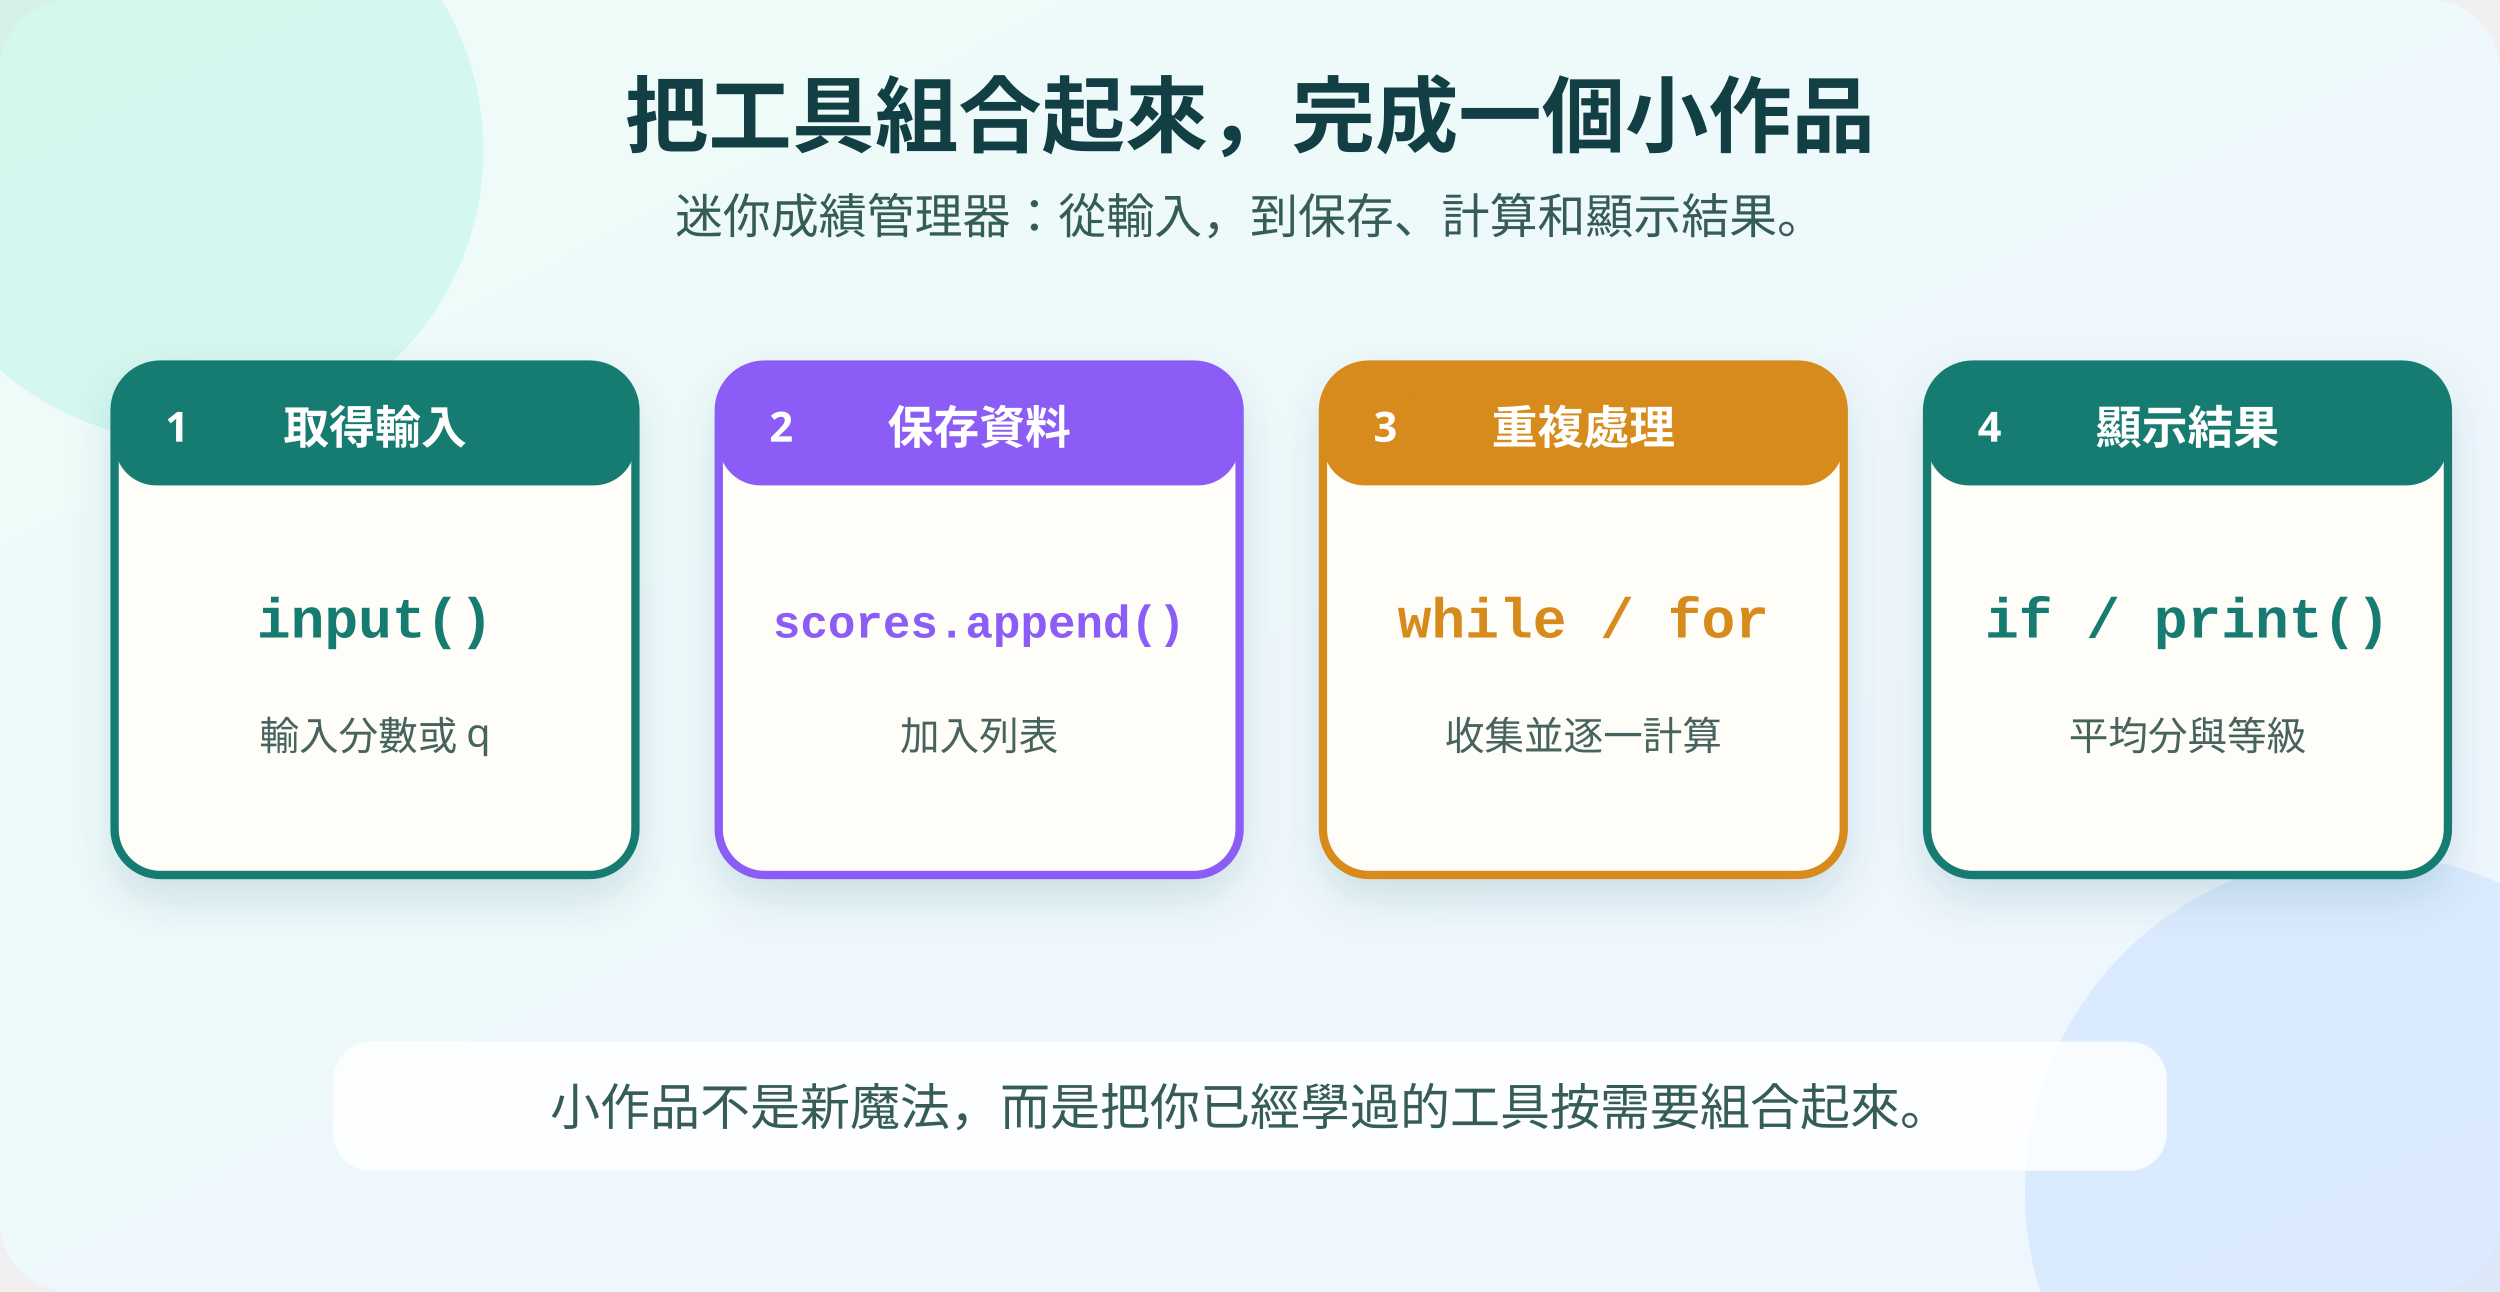
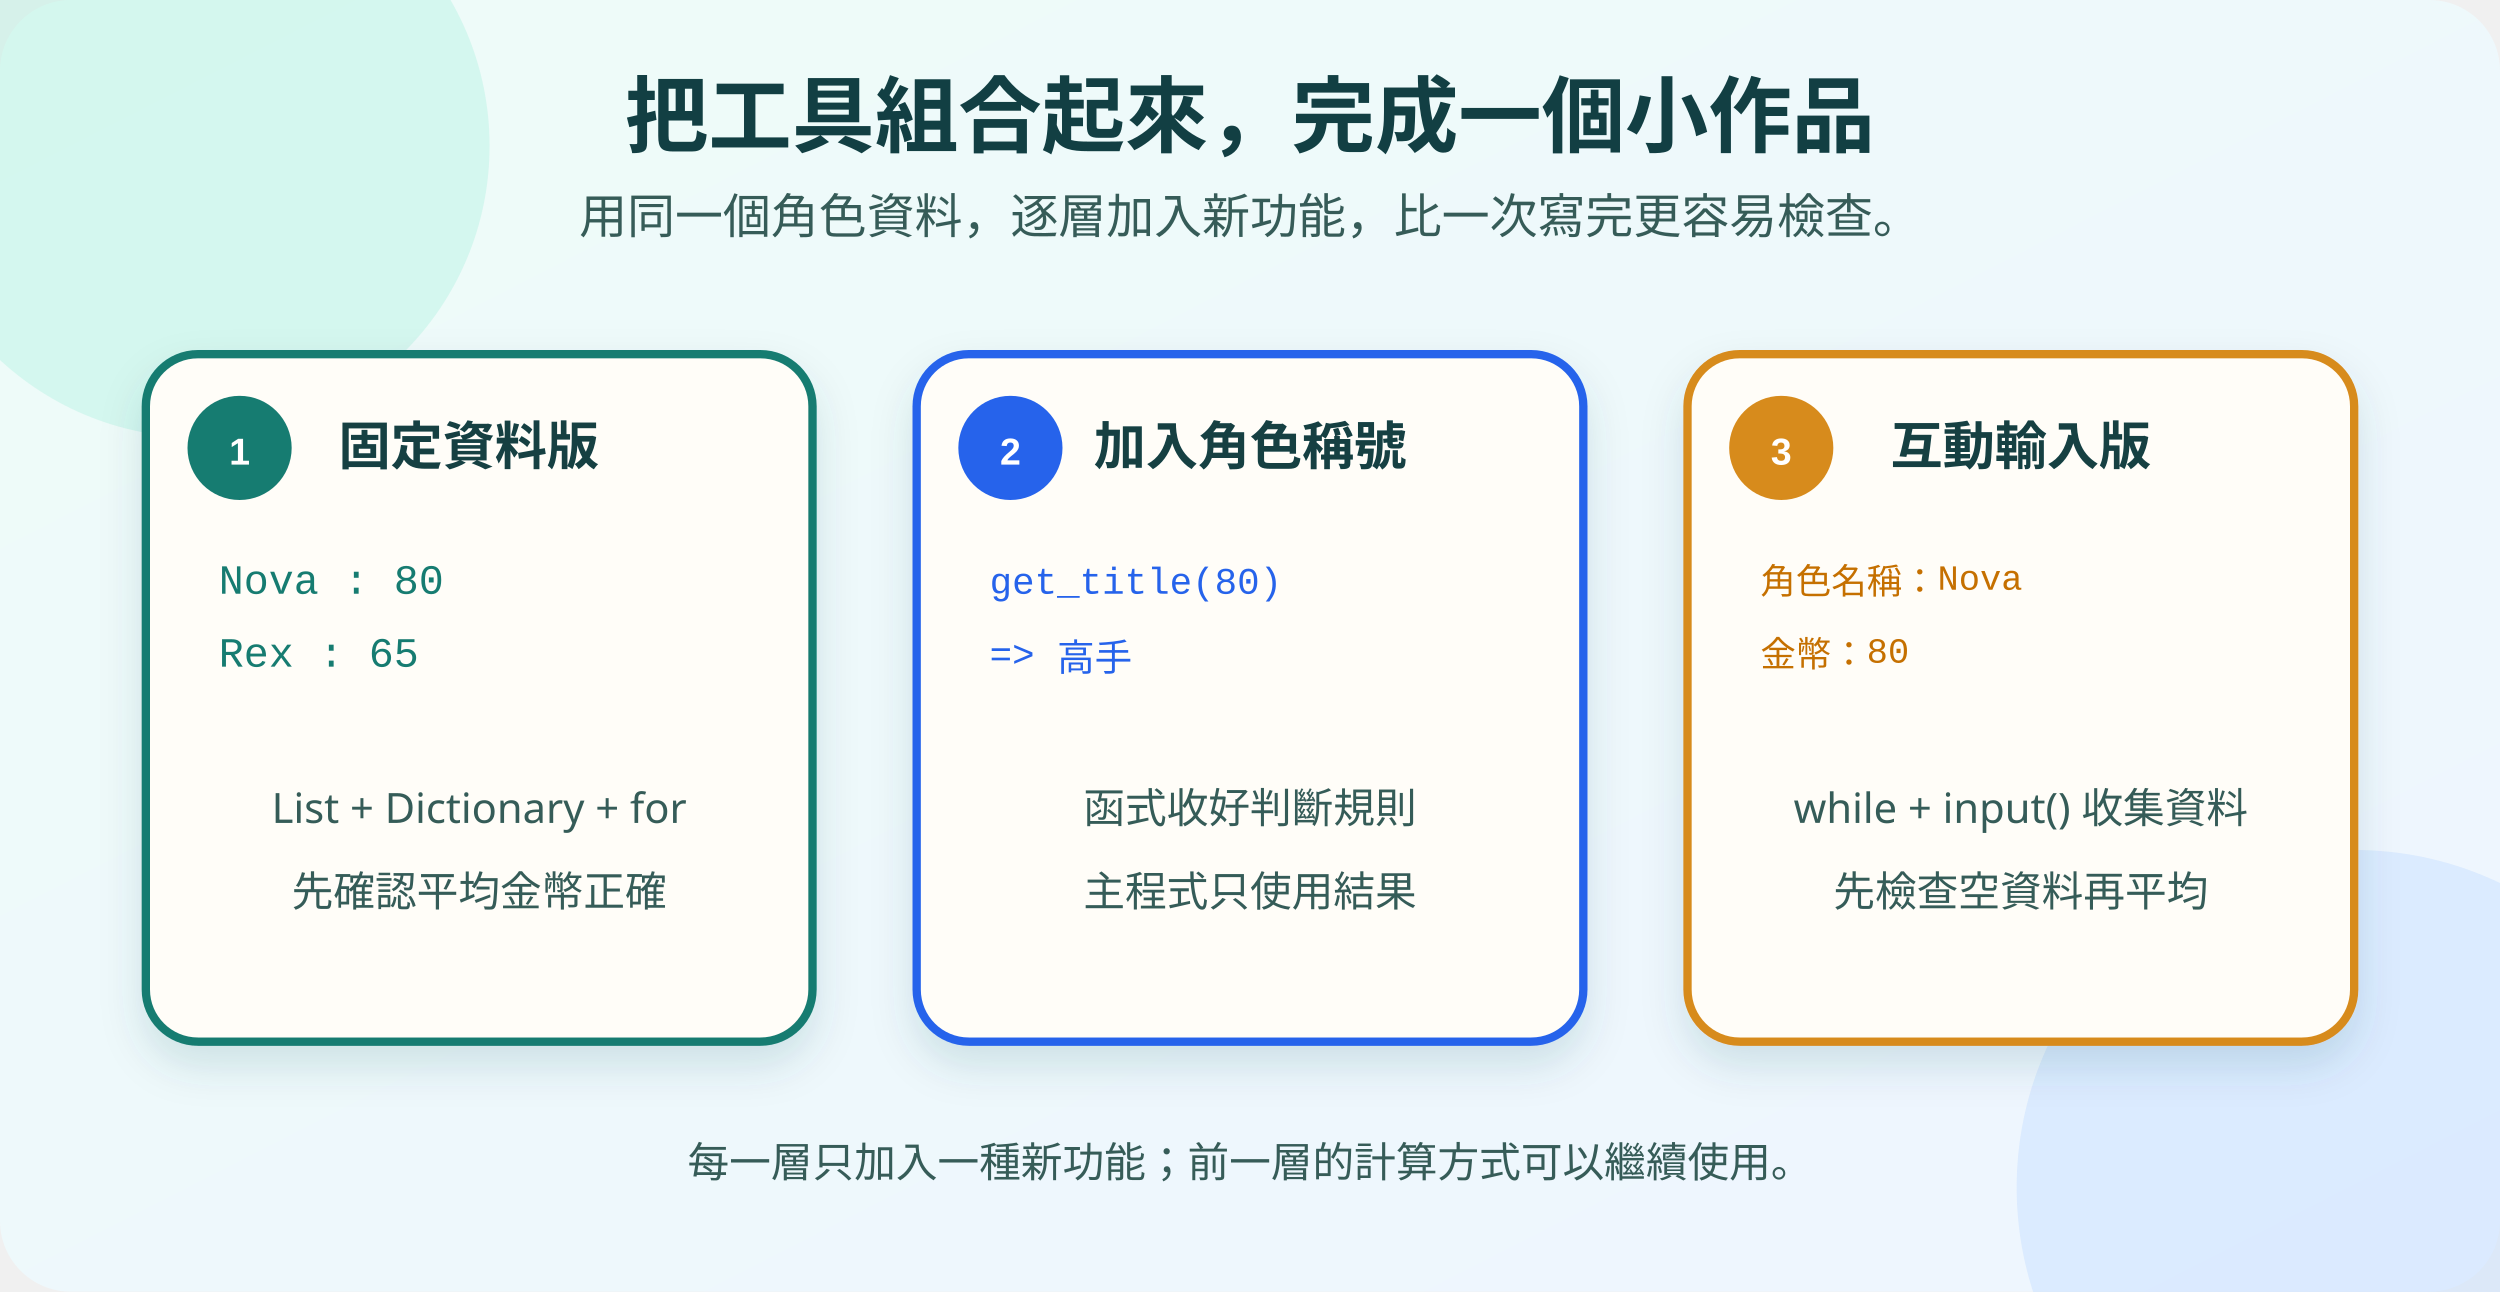
<svg xmlns="http://www.w3.org/2000/svg" width="1200" height="620" viewBox="0 0 1200 620" role="img" aria-labelledby="title desc">
  <defs>
    <linearGradient id="bg" x1="0" y1="0" x2="1" y2="1">
      <stop stop-color="#eefcf8" />
      <stop offset="1" stop-color="#eef5ff" />
    </linearGradient>
    <filter id="shadow" x="-15%" y="-20%" width="130%" height="150%">
      <feDropShadow dx="0" dy="10" stdDeviation="10" flood-color="#0c5c62" flood-opacity=".14" />
    </filter>
  </defs>
  <rect width="1200" height="620" rx="34" fill="url(#bg)" />
-   <circle cx="92" cy="72" r="140" fill="#b5f1e2" opacity=".44" />
-   <circle cx="1134" cy="572" r="162" fill="#c9e0ff" opacity=".52" />
-   <text x="600" y="70" text-anchor="middle" font-family="'Microsoft JhengHei', 'Noto Sans TC', sans-serif" font-size="40" font-weight="700" fill="#123f43">把工具組合起來，完成一個小作品</text>
-   <text x="600" y="112" text-anchor="middle" font-family="'Microsoft JhengHei', 'Noto Sans TC', sans-serif" font-size="23" fill="#365c58">迷你成績管理器：從輸入，到保存、計算和顯示結果。</text>
+   <circle cx="95" cy="70" r="140" fill="#b5f1e2" opacity=".44" />
+   <circle cx="1130" cy="570" r="162" fill="#c9e0ff" opacity=".52" />
+   <text x="600" y="70" text-anchor="middle" font-family="'Microsoft JhengHei','Noto Sans TC',sans-serif" font-size="40" font-weight="700" fill="#123f43">把工具組合起來，完成一個小作品</text>
+   <text x="600" y="112" text-anchor="middle" font-family="'Microsoft JhengHei','Noto Sans TC',sans-serif" font-size="23" fill="#365c58">用同一個角色資料，逐層加入新功能，比一次寫完更容易檢查。</text>
  <g filter="url(#shadow)">
-     <rect x="55" y="175" width="250" height="245" rx="22" fill="#fffdf8" stroke="#187b71" stroke-width="4" />
-     <rect x="55" y="175" width="250" height="58" rx="20" fill="#187b71" />
-     <circle cx="85" cy="205" r="19" fill="#187b71" />
-     <text x="85" y="212" text-anchor="middle" font-family="'Microsoft JhengHei', 'Noto Sans TC', sans-serif" font-size="20" font-weight="700" fill="#fff">1</text>
-     <text x="180.0" y="213" text-anchor="middle" font-family="'Microsoft JhengHei', 'Noto Sans TC', sans-serif" font-size="22" font-weight="700" fill="#fff">取得輸入</text>
-     <text x="180.0" y="306" text-anchor="middle" font-family="Consolas, 'Courier New', monospace" font-size="27" font-weight="700" fill="#187b71">input()</text>
-     <text x="180.0" y="360" text-anchor="middle" font-family="'Microsoft JhengHei', 'Noto Sans TC', sans-serif" font-size="19" fill="#47635d">輸入分數或 q</text>
+     <rect x="70" y="170" width="320" height="330" rx="25" fill="#fffdf8" stroke="#187b71" stroke-width="4" />
+     <circle cx="115" cy="215" r="25" fill="#187b71" />
+     <text x="115" y="223" text-anchor="middle" font-family="Arial,sans-serif" font-size="18" font-weight="700" fill="#fff">1</text>
+     <text x="225" y="223" text-anchor="middle" font-family="'Microsoft JhengHei','Noto Sans TC',sans-serif" font-size="25" font-weight="700" fill="#123f43">固定資料版</text>
+     <text x="105" y="285" font-family="Consolas,'Courier New',monospace" font-size="20" fill="#187b71">Nova : 80</text>
+     <text x="105" y="320" font-family="Consolas,'Courier New',monospace" font-size="20" fill="#187b71">Rex  : 65</text>
+     <text x="230" y="395" text-anchor="middle" font-family="'Microsoft JhengHei','Noto Sans TC',sans-serif" font-size="20" fill="#365c58">List + Dictionary + for</text>
+     <text x="230" y="435" text-anchor="middle" font-family="'Microsoft JhengHei','Noto Sans TC',sans-serif" font-size="20" fill="#365c58">先確認平均金幣正確</text>
  </g>
  <g filter="url(#shadow)">
-     <rect x="345" y="175" width="250" height="245" rx="22" fill="#fffdf8" stroke="#8b5cf6" stroke-width="4" />
-     <rect x="345" y="175" width="250" height="58" rx="20" fill="#8b5cf6" />
-     <circle cx="375" cy="205" r="19" fill="#8b5cf6" />
-     <text x="375" y="212" text-anchor="middle" font-family="'Microsoft JhengHei', 'Noto Sans TC', sans-serif" font-size="20" font-weight="700" fill="#fff">2</text>
-     <text x="470.0" y="213" text-anchor="middle" font-family="'Microsoft JhengHei', 'Noto Sans TC', sans-serif" font-size="22" font-weight="700" fill="#fff">保存資料</text>
-     <text x="470.0" y="306" text-anchor="middle" font-family="Consolas, 'Courier New', monospace" font-size="22" font-weight="700" fill="#8b5cf6">scores.append()</text>
-     <text x="470.0" y="360" text-anchor="middle" font-family="'Microsoft JhengHei', 'Noto Sans TC', sans-serif" font-size="19" fill="#47635d">加入列表</text>
+     <rect x="440" y="170" width="320" height="330" rx="25" fill="#fffdf8" stroke="#2563eb" stroke-width="4" />
+     <circle cx="485" cy="215" r="25" fill="#2563eb" />
+     <text x="485" y="223" text-anchor="middle" font-family="Arial,sans-serif" font-size="18" font-weight="700" fill="#fff">2</text>
+     <text x="600" y="223" text-anchor="middle" font-family="'Microsoft JhengHei','Noto Sans TC',sans-serif" font-size="25" font-weight="700" fill="#123f43">加入角色稱號</text>
+     <text x="475" y="285" font-family="Consolas,'Courier New',monospace" font-size="18" fill="#2563eb">get_title(80)</text>
+     <text x="475" y="320" font-family="Consolas,'Courier New',monospace" font-size="18" fill="#2563eb">=&gt; 高手</text>
+     <text x="600" y="395" text-anchor="middle" font-family="'Microsoft JhengHei','Noto Sans TC',sans-serif" font-size="20" fill="#365c58">函式收好判斷規則</text>
+     <text x="600" y="435" text-anchor="middle" font-family="'Microsoft JhengHei','Noto Sans TC',sans-serif" font-size="20" fill="#365c58">主程式只使用結果</text>
  </g>
  <g filter="url(#shadow)">
-     <rect x="635" y="175" width="250" height="245" rx="22" fill="#fffdf8" stroke="#d78b1c" stroke-width="4" />
-     <rect x="635" y="175" width="250" height="58" rx="20" fill="#d78b1c" />
-     <circle cx="665" cy="205" r="19" fill="#d78b1c" />
-     <text x="665" y="212" text-anchor="middle" font-family="'Microsoft JhengHei', 'Noto Sans TC', sans-serif" font-size="20" font-weight="700" fill="#fff">3</text>
-     <text x="760.0" y="213" text-anchor="middle" font-family="'Microsoft JhengHei', 'Noto Sans TC', sans-serif" font-size="22" font-weight="700" fill="#fff">重複處理</text>
-     <text x="760.0" y="306" text-anchor="middle" font-family="Consolas, 'Courier New', monospace" font-size="27" font-weight="700" fill="#d78b1c">while / for</text>
-     <text x="760.0" y="360" text-anchor="middle" font-family="'Microsoft JhengHei', 'Noto Sans TC', sans-serif" font-size="19" fill="#47635d">收集並逐一計算</text>
+     <rect x="810" y="170" width="320" height="330" rx="25" fill="#fffdf8" stroke="#d78b1c" stroke-width="4" />
+     <circle cx="855" cy="215" r="25" fill="#d78b1c" />
+     <text x="855" y="223" text-anchor="middle" font-family="Arial,sans-serif" font-size="18" font-weight="700" fill="#fff">3</text>
+     <text x="970" y="223" text-anchor="middle" font-family="'Microsoft JhengHei','Noto Sans TC',sans-serif" font-size="25" font-weight="700" fill="#123f43">互動輸入版</text>
+     <text x="845" y="285" font-family="Consolas,'Courier New',monospace" font-size="17" fill="#c56f00">角色名稱：Nova</text>
+     <text x="845" y="320" font-family="Consolas,'Courier New',monospace" font-size="17" fill="#c56f00">金幣：80</text>
+     <text x="970" y="395" text-anchor="middle" font-family="'Microsoft JhengHei','Noto Sans TC',sans-serif" font-size="20" fill="#365c58">while + input() 收集資料</text>
+     <text x="970" y="435" text-anchor="middle" font-family="'Microsoft JhengHei','Noto Sans TC',sans-serif" font-size="20" fill="#365c58">先檢查空資料再平均</text>
  </g>
-   <g filter="url(#shadow)">
-     <rect x="925" y="175" width="250" height="245" rx="22" fill="#fffdf8" stroke="#187b71" stroke-width="4" />
-     <rect x="925" y="175" width="250" height="58" rx="20" fill="#187b71" />
-     <circle cx="955" cy="205" r="19" fill="#187b71" />
-     <text x="955" y="212" text-anchor="middle" font-family="'Microsoft JhengHei', 'Noto Sans TC', sans-serif" font-size="20" font-weight="700" fill="#fff">4</text>
-     <text x="1050.0" y="213" text-anchor="middle" font-family="'Microsoft JhengHei', 'Noto Sans TC', sans-serif" font-size="22" font-weight="700" fill="#fff">顯示結果</text>
-     <text x="1050.0" y="306" text-anchor="middle" font-family="Consolas, 'Courier New', monospace" font-size="27" font-weight="700" fill="#187b71">if / print()</text>
-     <text x="1050.0" y="360" text-anchor="middle" font-family="'Microsoft JhengHei', 'Noto Sans TC', sans-serif" font-size="19" fill="#47635d">平均分與等級</text>
-   </g>
-   <rect x="160" y="500" width="880" height="62" rx="18" fill="#fff" opacity=".84" />
-   <text x="600" y="540" text-anchor="middle" font-family="'Microsoft JhengHei', 'Noto Sans TC', sans-serif" font-size="24" fill="#365c58">小作品不是新魔法，而是把你已經學過的工具按需要組合起來。</text>
+   <text x="600" y="565" text-anchor="middle" font-family="'Microsoft JhengHei','Noto Sans TC',sans-serif" font-size="20" fill="#365c58">每一層只加入一種新功能；前一層的計算方式可以繼續使用。</text>
</svg>
